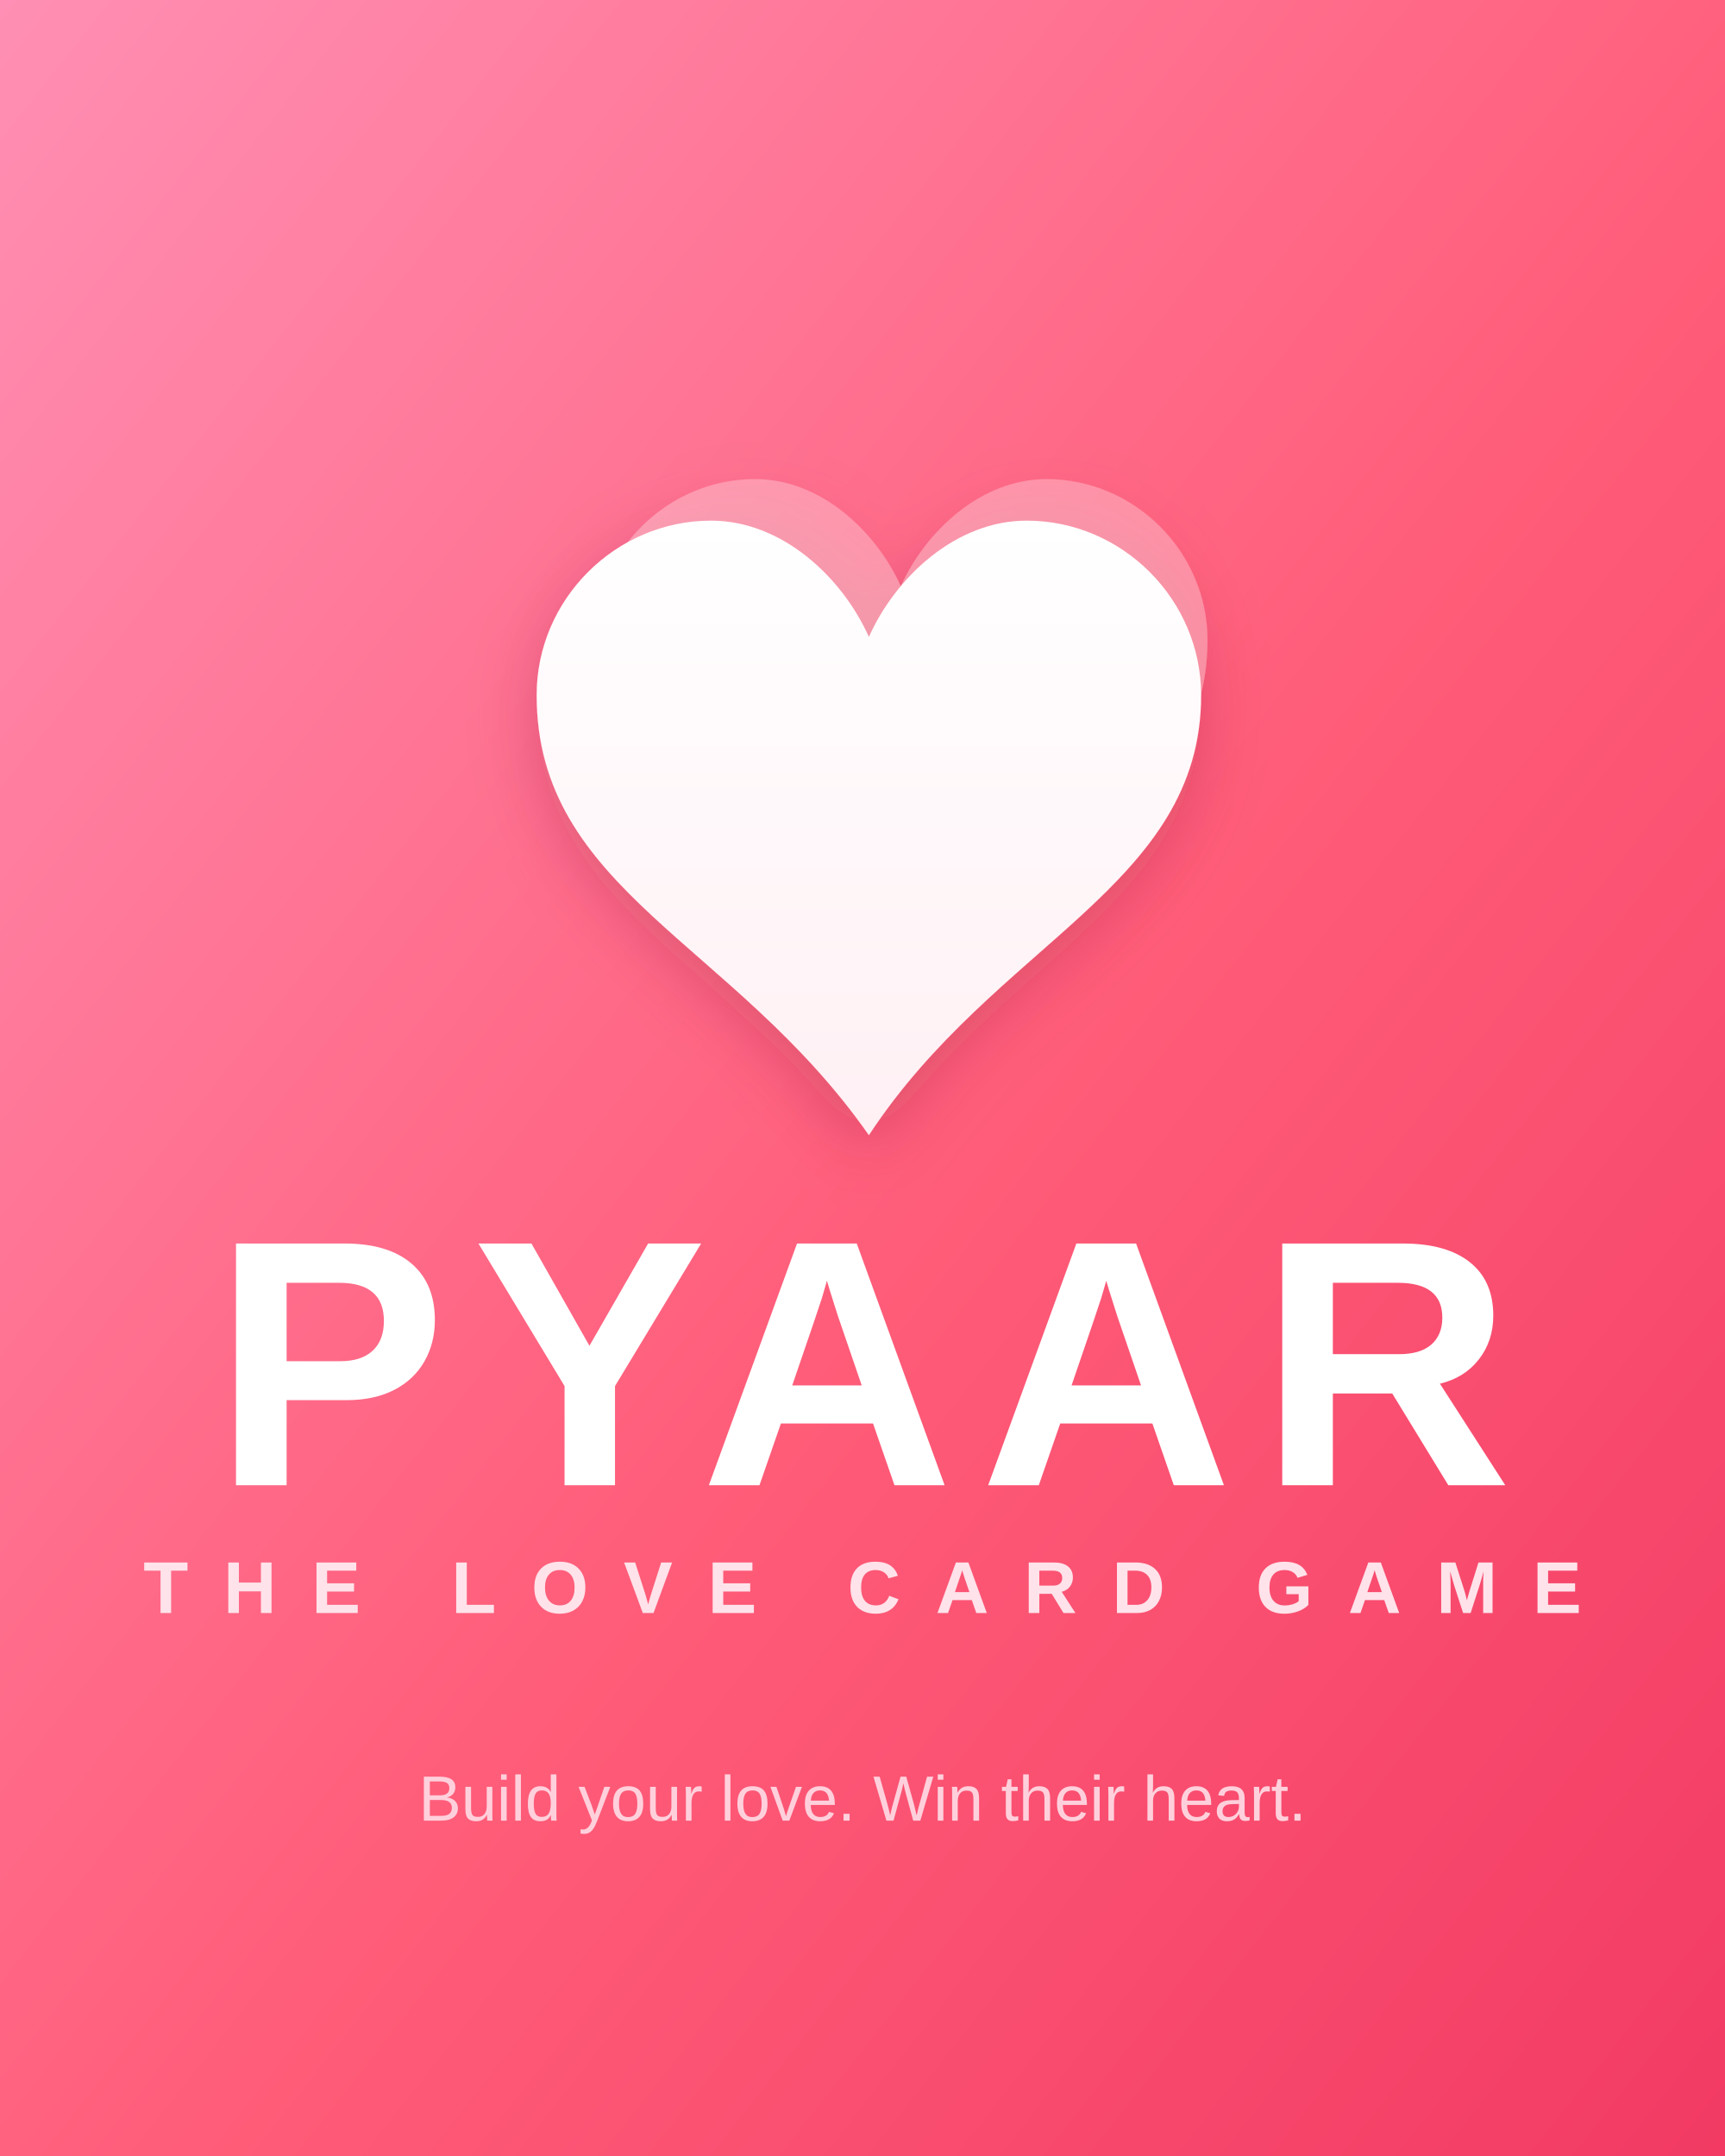
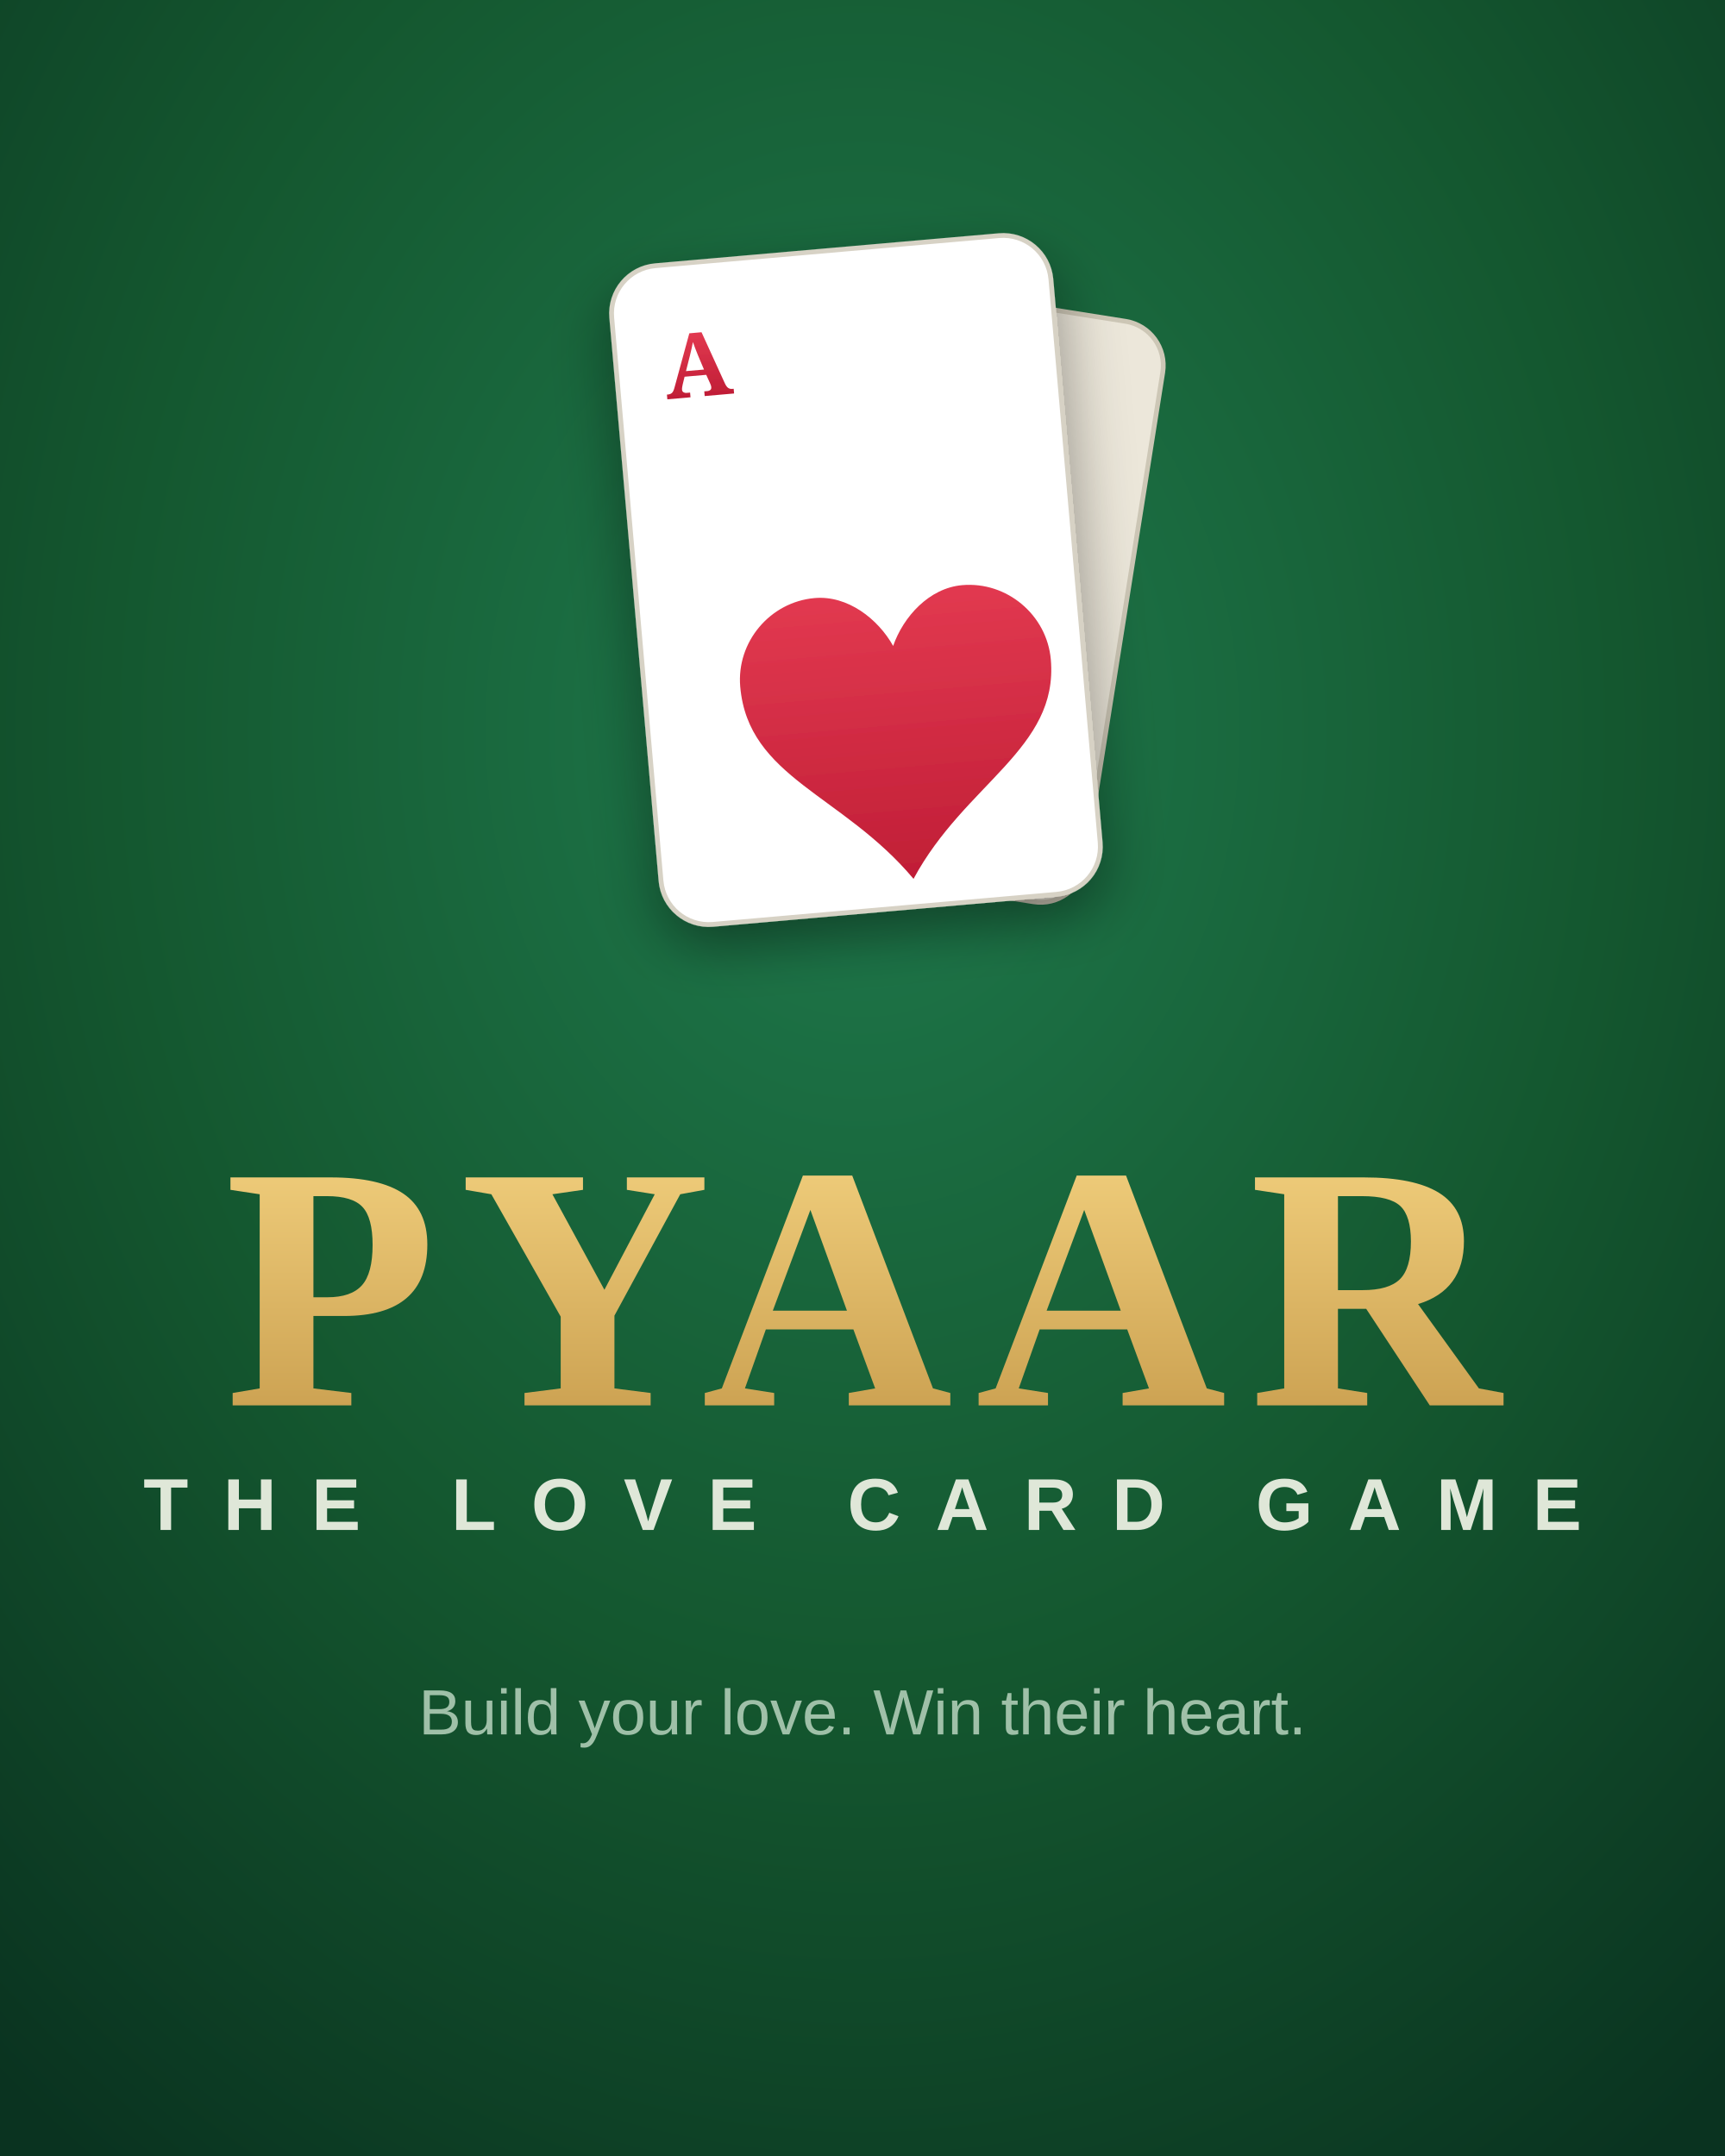
- <svg xmlns="http://www.w3.org/2000/svg" viewBox="0 0 1080 1350" width="1080" height="1350" role="img" aria-label="PYAAR">
+ <svg xmlns="http://www.w3.org/2000/svg" viewBox="0 0 1080 1350" width="1080" height="1350" role="img" aria-label="PYAAR — the love card game">
  <defs>
-     <linearGradient id="bg" x1="0" y1="0" x2="1" y2="1">
-       <stop offset="0%" stop-color="#ff8fb4" />
-       <stop offset="55%" stop-color="#ff5d79" />
-       <stop offset="100%" stop-color="#f23a63" />
+     <radialGradient id="felt" cx="50%" cy="34%" r="80%">
+       <stop offset="0%" stop-color="#1f7a4d" />
+       <stop offset="55%" stop-color="#14572f" />
+       <stop offset="100%" stop-color="#0a3320" />
+     </radialGradient>
+     <linearGradient id="red" x1="0" y1="0" x2="0" y2="1">
+       <stop offset="0%" stop-color="#e23950" />
+       <stop offset="100%" stop-color="#c01e36" />
    </linearGradient>
-     <linearGradient id="heart" x1="0" y1="0" x2="0" y2="1">
-       <stop offset="0%" stop-color="#fff" />
-       <stop offset="100%" stop-color="#fff0f4" />
+     <linearGradient id="gold" x1="0" y1="0" x2="0" y2="1">
+       <stop offset="0%" stop-color="#edca78" />
+       <stop offset="100%" stop-color="#cda353" />
    </linearGradient>
-     <filter id="sh" x="-40%" y="-40%" width="180%" height="180%">
-       <feDropShadow dx="0" dy="12" stdDeviation="20" flood-color="#8e1437" flood-opacity="0.28" />
+     <filter id="cs" x="-30%" y="-30%" width="160%" height="160%">
+       <feDropShadow dx="0" dy="14" stdDeviation="18" flood-color="#000" flood-opacity="0.4" />
    </filter>
  </defs>
-   <rect x="0" y="0" width="1080" height="1350" fill="url(#bg)" />
-   <g filter="url(#sh)">
-     <path transform="translate(372,300) scale(12)" fill="#ffffff" opacity="0.28" d="M23.6 0c-3.4 0-6.3 2.7-7.6 5.6C14.7 2.7 11.8 0 8.4 0 3.8 0 0 3.8 0 8.4c0 9.4 9.5 11.9 16 21.2 6.1-9.3 16-12 16-21.2C32 3.8 28.2 0 23.6 0z" />
-     <path transform="translate(336,326) scale(13)" fill="url(#heart)" d="M23.6 0c-3.4 0-6.3 2.7-7.6 5.6C14.7 2.7 11.8 0 8.4 0 3.8 0 0 3.8 0 8.4c0 9.4 9.5 11.9 16 21.2 6.1-9.3 16-12 16-21.2C32 3.8 28.2 0 23.6 0z" />
+   <rect x="0" y="0" width="1080" height="1350" fill="url(#felt)" />
+   <g transform="rotate(9 540 410)">
+     <rect x="446" y="178" width="252" height="368" rx="28" fill="#ece7da" stroke="#cdc7b6" stroke-width="3" />
  </g>
-   <text x="540" y="930" text-anchor="middle" font-family="'Segoe UI','Helvetica Neue',Arial,sans-serif" font-weight="800" font-size="220" letter-spacing="16" fill="#ffffff">PYAAR</text>
-   <text x="540" y="1010" text-anchor="middle" font-family="'Segoe UI',Arial,sans-serif" font-weight="600" font-size="46" letter-spacing="22" fill="#ffe2ea">THE LOVE CARD GAME</text>
-   <text x="540" y="1140" text-anchor="middle" font-family="'Segoe UI',Arial,sans-serif" font-size="40" fill="#ffd0dc">Build your love. Win their heart.</text>
+   <g transform="rotate(-5 540 410)" filter="url(#cs)">
+     <rect x="402" y="156" width="276" height="414" rx="30" fill="#fff" stroke="#d7d2c5" stroke-width="3" />
+     <text x="432" y="240" font-family="Georgia,serif" font-size="56" font-weight="700" fill="url(#red)">A</text>
+     <path transform="translate(462,372) scale(6.1)" fill="url(#red)" d="M23.6 0c-3.4 0-6.3 2.7-7.6 5.6C14.7 2.7 11.8 0 8.4 0 3.8 0 0 3.8 0 8.4c0 9.4 9.5 11.9 16 21.2 6.1-9.3 16-12 16-21.2C32 3.8 28.2 0 23.6 0z" />
+   </g>
+   <text x="540" y="880" text-anchor="middle" font-family="Georgia,'Times New Roman',serif" font-weight="700" font-size="218" letter-spacing="14" fill="url(#gold)">PYAAR</text>
+   <text x="540" y="958" text-anchor="middle" font-family="'Segoe UI',Arial,sans-serif" font-weight="600" font-size="46" letter-spacing="22" fill="#dfe7d8">THE LOVE CARD GAME</text>
+   <text x="540" y="1086" text-anchor="middle" font-family="'Segoe UI',Arial,sans-serif" font-size="40" fill="#9fc0a8">Build your love. Win their heart.</text>
</svg>
